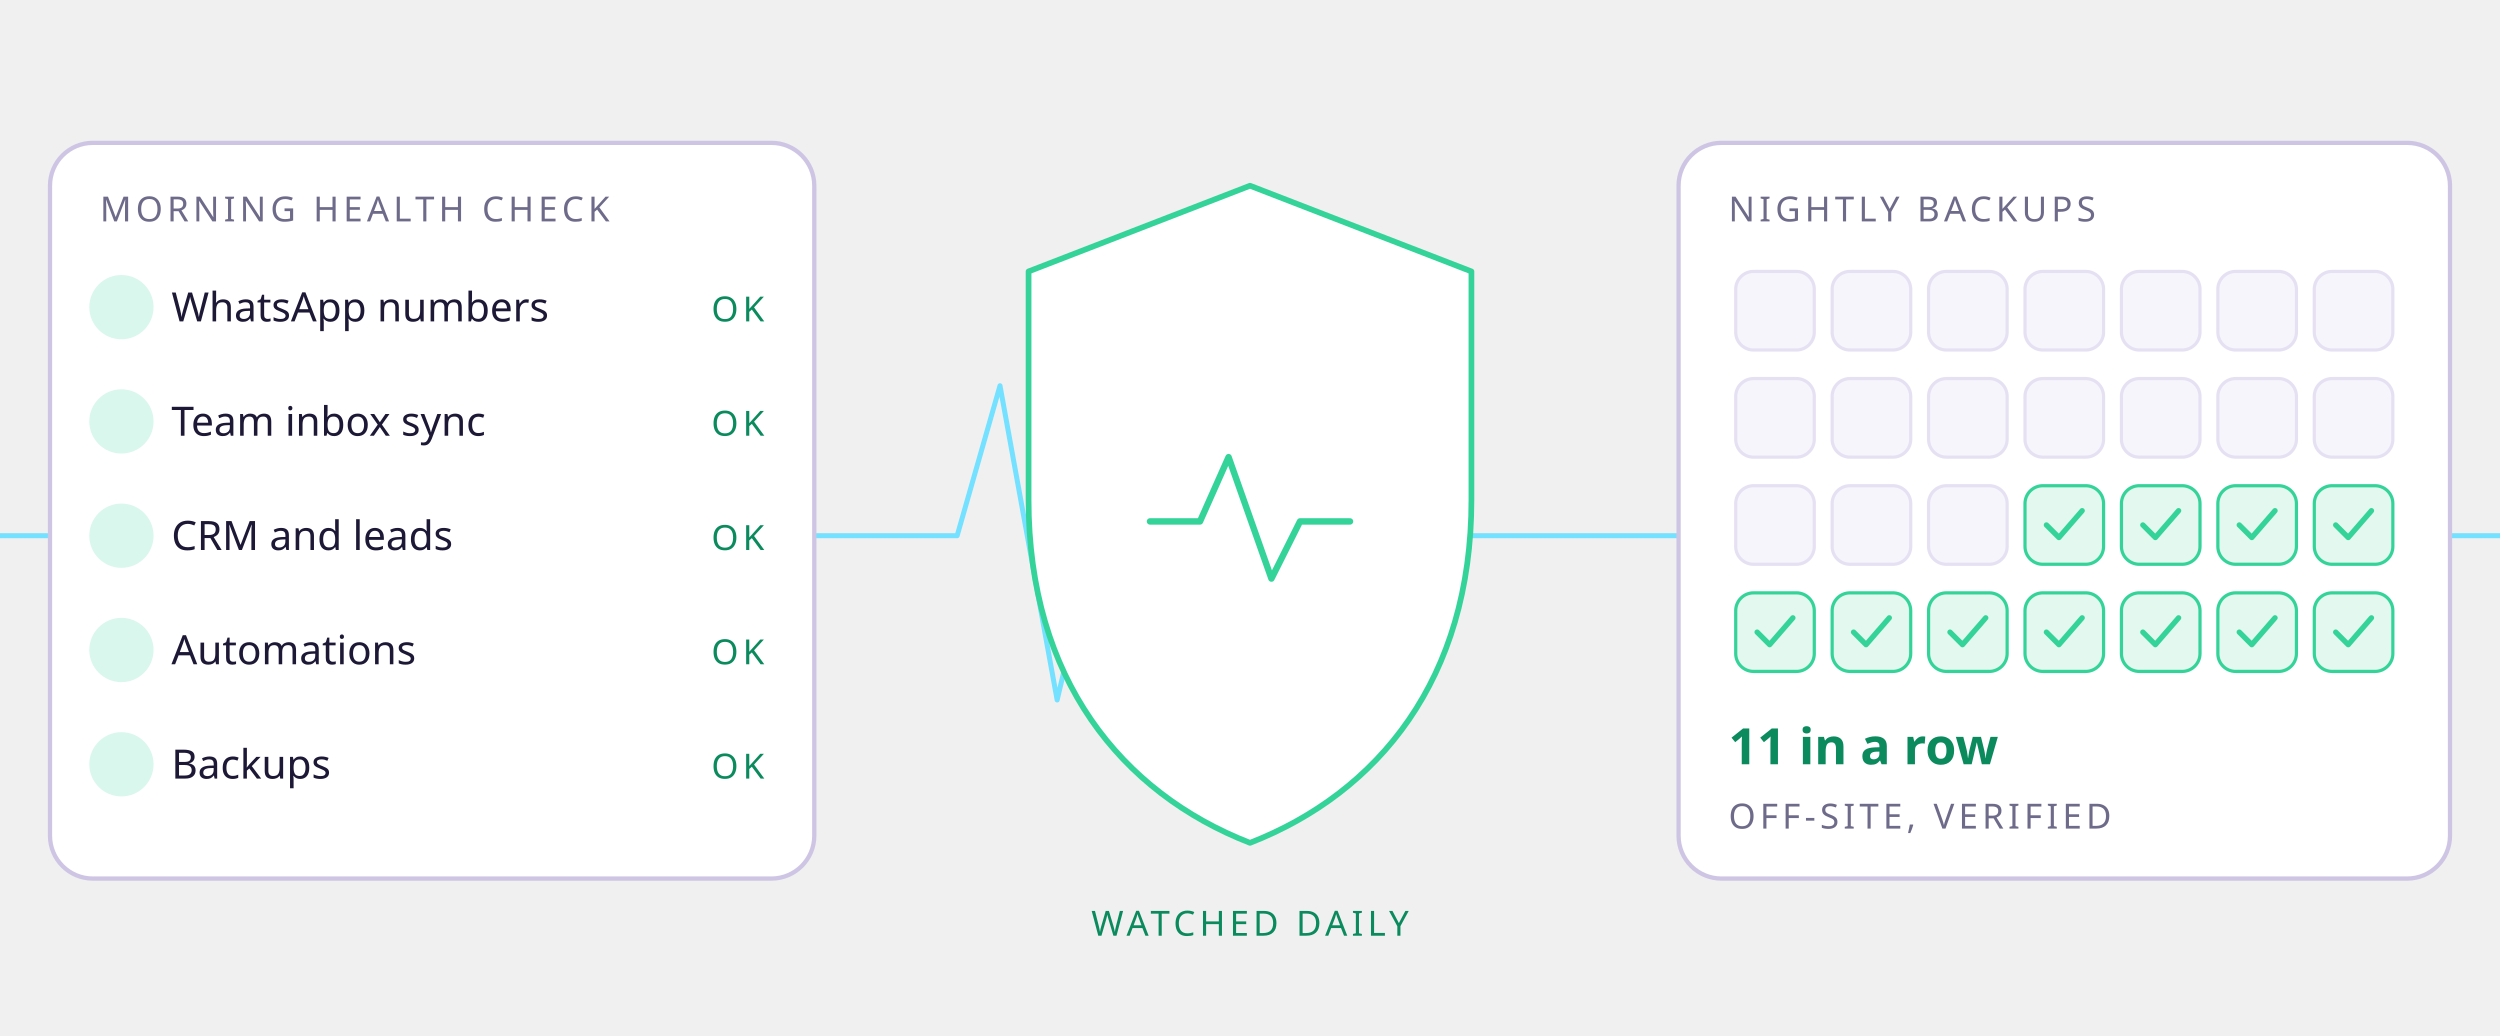
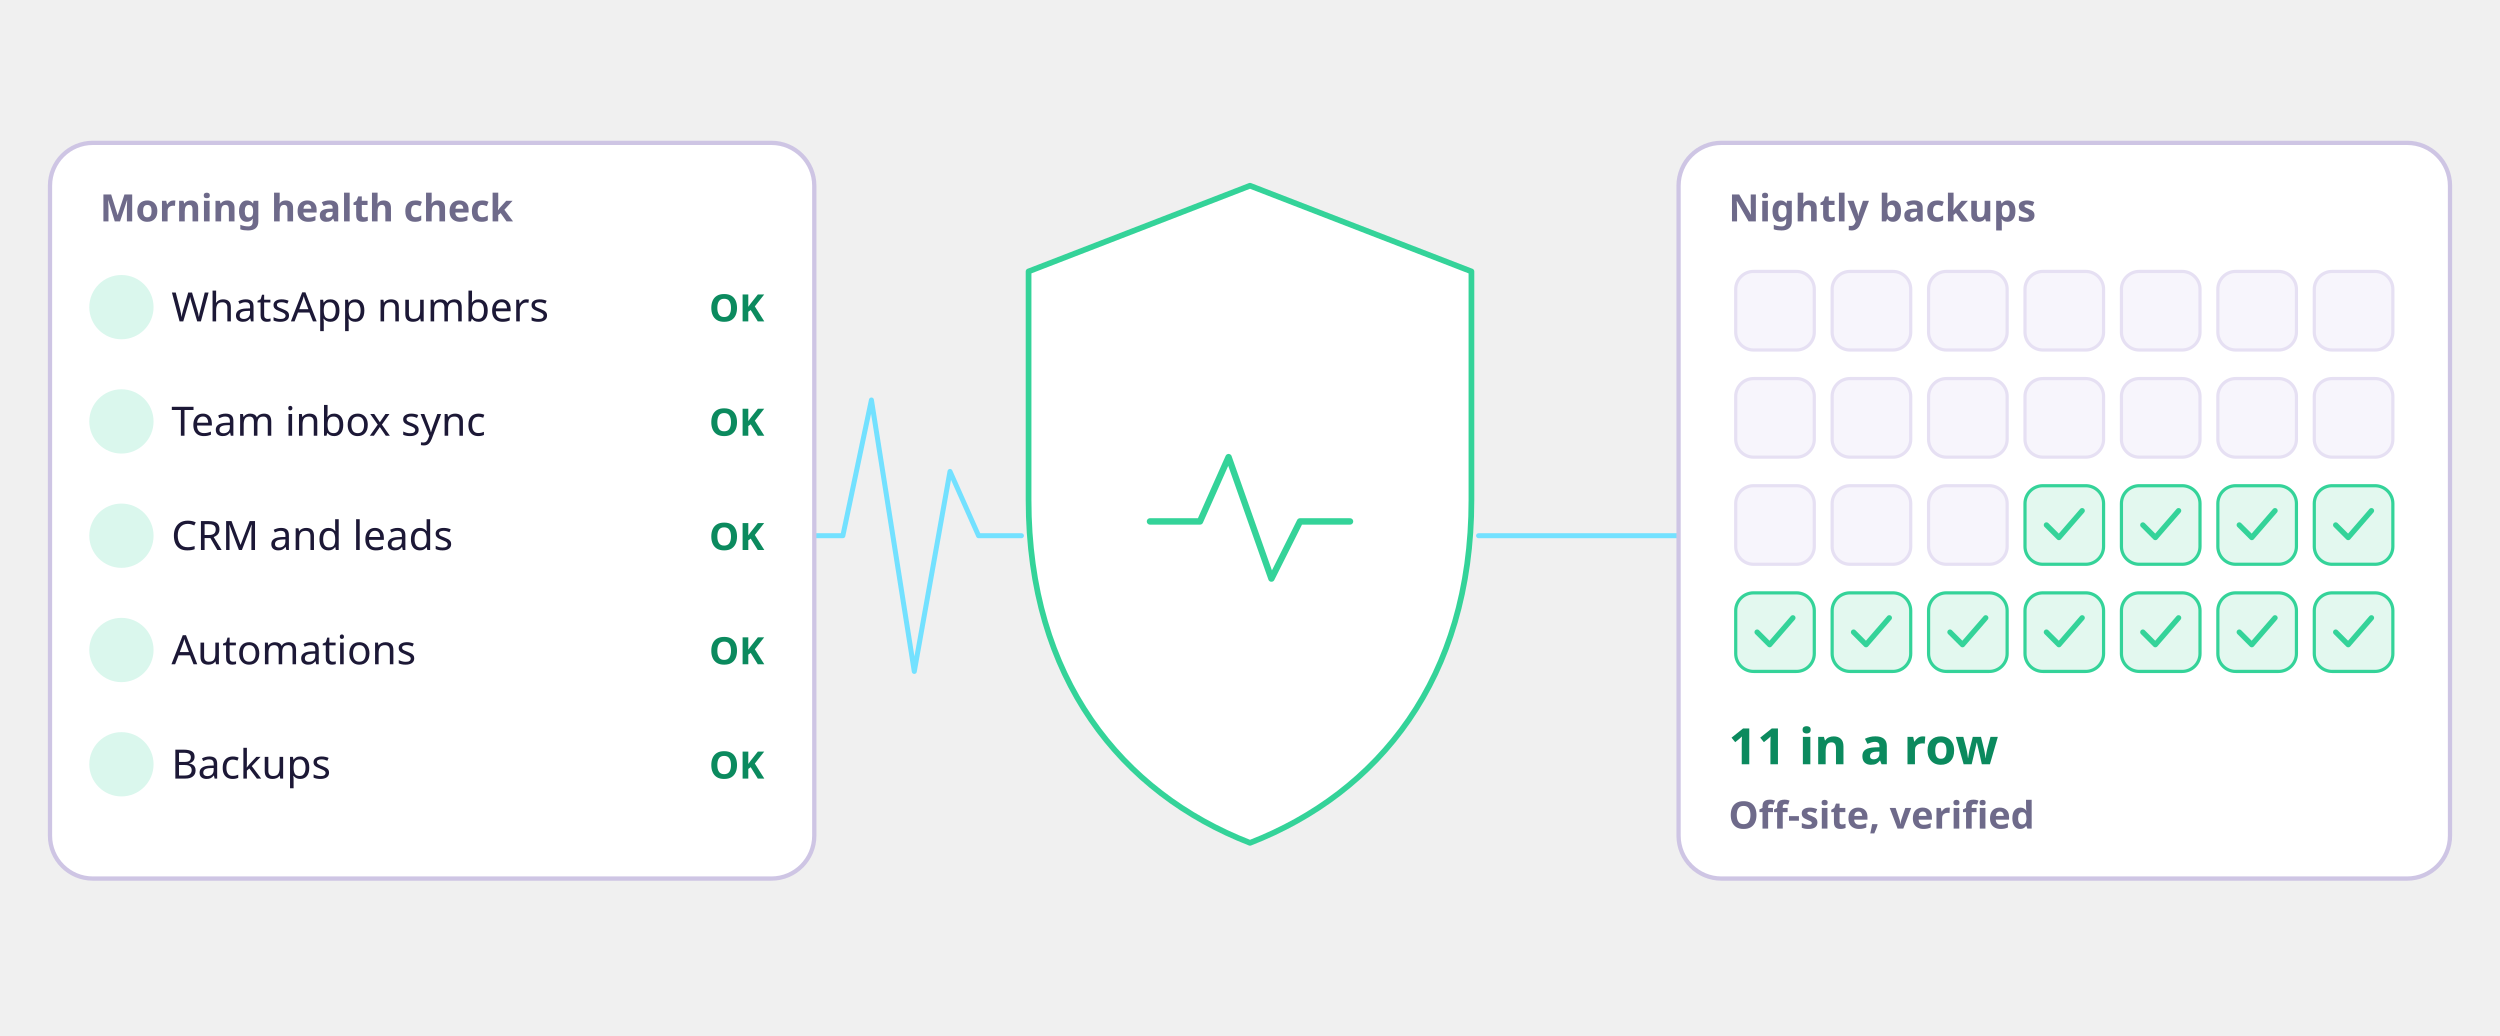
<svg xmlns="http://www.w3.org/2000/svg" viewBox="0 0 700 290" role="img" fill="none">
  <defs />
-   <path d="M0 150 H250 L268 150 L280 108 L296 196 L312 128 L324 150 H700" stroke="#73E1FF" stroke-width="1.4" fill="none" stroke-linecap="round" stroke-linejoin="round" />
+   <path d="M228 150 H236 L244 112 L256 188 L266 132 L274 150 H286" stroke="#73E1FF" stroke-width="1.4" fill="none" stroke-linecap="round" stroke-linejoin="round" />
+   <path d="M414 150 H470" stroke="#73E1FF" stroke-width="1.4" fill="none" stroke-linecap="round" stroke-linejoin="round" />
  <path d="M350 52 L412 76 V140 C412 190 386 222 350 236 C314 222 288 190 288 140 V76 Z" stroke="#34D399" stroke-width="1.6" fill="#FFFFFF" stroke-linecap="round" stroke-linejoin="round" />
  <path d="M322 146 h14 l8 -18 l12 34 l8 -16 h14" stroke="#34D399" stroke-width="1.8" fill="none" stroke-linecap="round" stroke-linejoin="round" />
-   <text x="350" y="262" font-family="JetBrains Mono" font-size="9.72" font-weight="500" fill="#0B8A5E" text-anchor="middle" letter-spacing="1.2">WATCHED DAILY</text>
  <rect x="14" y="40" width="214" height="206" rx="12" fill="#FFFFFF" stroke="#CEC5E4" stroke-width="1.2" />
-   <text x="28" y="62" font-family="JetBrains Mono" font-size="9.72" font-weight="500" fill="#6E6A8A" text-anchor="start" letter-spacing="1.2">MORNING HEALTH CHECK</text>
+   <text x="28" y="62" font-family="DM Sans" font-size="10.58" font-weight="600" fill="#6E6A8A" text-anchor="start">Morning health check</text>
  <circle cx="34" cy="86" r="5" fill="#34D399" />
  <circle cx="34" cy="86" r="9" fill="#DAF7ED" />
  <text x="48" y="90" font-family="DM Sans" font-size="11.34" font-weight="500" fill="#1C1836" text-anchor="start">WhatsApp numbers</text>
-   <text x="214" y="90" font-family="JetBrains Mono" font-size="9.72" font-weight="500" fill="#0B8A5E" text-anchor="end" letter-spacing="1.2">OK</text>
+   <text x="214" y="90" font-family="DM Sans" font-size="10.58" font-weight="600" fill="#0B8A5E" text-anchor="end">OK</text>
  <circle cx="34" cy="118" r="5" fill="#34D399" />
  <circle cx="34" cy="118" r="9" fill="#DAF7ED" />
  <text x="48" y="122" font-family="DM Sans" font-size="11.34" font-weight="500" fill="#1C1836" text-anchor="start">Team inbox sync</text>
-   <text x="214" y="122" font-family="JetBrains Mono" font-size="9.72" font-weight="500" fill="#0B8A5E" text-anchor="end" letter-spacing="1.2">OK</text>
+   <text x="214" y="122" font-family="DM Sans" font-size="10.58" font-weight="600" fill="#0B8A5E" text-anchor="end">OK</text>
  <circle cx="34" cy="150" r="5" fill="#34D399" />
  <circle cx="34" cy="150" r="9" fill="#DAF7ED" />
  <text x="48" y="154" font-family="DM Sans" font-size="11.34" font-weight="500" fill="#1C1836" text-anchor="start">CRM and leads</text>
-   <text x="214" y="154" font-family="JetBrains Mono" font-size="9.72" font-weight="500" fill="#0B8A5E" text-anchor="end" letter-spacing="1.2">OK</text>
+   <text x="214" y="154" font-family="DM Sans" font-size="10.58" font-weight="600" fill="#0B8A5E" text-anchor="end">OK</text>
  <circle cx="34" cy="182" r="5" fill="#34D399" />
  <circle cx="34" cy="182" r="9" fill="#DAF7ED" />
  <text x="48" y="186" font-family="DM Sans" font-size="11.34" font-weight="500" fill="#1C1836" text-anchor="start">Automations</text>
-   <text x="214" y="186" font-family="JetBrains Mono" font-size="9.72" font-weight="500" fill="#0B8A5E" text-anchor="end" letter-spacing="1.2">OK</text>
+   <text x="214" y="186" font-family="DM Sans" font-size="10.58" font-weight="600" fill="#0B8A5E" text-anchor="end">OK</text>
  <circle cx="34" cy="214" r="5" fill="#34D399" />
  <circle cx="34" cy="214" r="9" fill="#DAF7ED" />
  <text x="48" y="218" font-family="DM Sans" font-size="11.34" font-weight="500" fill="#1C1836" text-anchor="start">Backups</text>
-   <text x="214" y="218" font-family="JetBrains Mono" font-size="9.72" font-weight="500" fill="#0B8A5E" text-anchor="end" letter-spacing="1.2">OK</text>
+   <text x="214" y="218" font-family="DM Sans" font-size="10.58" font-weight="600" fill="#0B8A5E" text-anchor="end">OK</text>
  <rect x="470" y="40" width="216" height="206" rx="12" fill="#FFFFFF" stroke="#CEC5E4" stroke-width="1.2" />
-   <text x="484" y="62" font-family="JetBrains Mono" font-size="9.72" font-weight="500" fill="#6E6A8A" text-anchor="start" letter-spacing="1.2">NIGHTLY BACKUPS</text>
+   <text x="484" y="62" font-family="DM Sans" font-size="10.58" font-weight="600" fill="#6E6A8A" text-anchor="start">Nightly backups</text>
  <rect x="486" y="76" width="22" height="22" rx="5" fill="#F7F5FC" stroke="#E6E0F3" stroke-width="0.9" />
  <rect x="513" y="76" width="22" height="22" rx="5" fill="#F7F5FC" stroke="#E6E0F3" stroke-width="0.9" />
  <rect x="540" y="76" width="22" height="22" rx="5" fill="#F7F5FC" stroke="#E6E0F3" stroke-width="0.9" />
  <rect x="567" y="76" width="22" height="22" rx="5" fill="#F7F5FC" stroke="#E6E0F3" stroke-width="0.9" />
  <rect x="594" y="76" width="22" height="22" rx="5" fill="#F7F5FC" stroke="#E6E0F3" stroke-width="0.9" />
  <rect x="621" y="76" width="22" height="22" rx="5" fill="#F7F5FC" stroke="#E6E0F3" stroke-width="0.9" />
  <rect x="648" y="76" width="22" height="22" rx="5" fill="#F7F5FC" stroke="#E6E0F3" stroke-width="0.9" />
  <rect x="486" y="106" width="22" height="22" rx="5" fill="#F7F5FC" stroke="#E6E0F3" stroke-width="0.9" />
  <rect x="513" y="106" width="22" height="22" rx="5" fill="#F7F5FC" stroke="#E6E0F3" stroke-width="0.9" />
  <rect x="540" y="106" width="22" height="22" rx="5" fill="#F7F5FC" stroke="#E6E0F3" stroke-width="0.9" />
  <rect x="567" y="106" width="22" height="22" rx="5" fill="#F7F5FC" stroke="#E6E0F3" stroke-width="0.9" />
  <rect x="594" y="106" width="22" height="22" rx="5" fill="#F7F5FC" stroke="#E6E0F3" stroke-width="0.9" />
  <rect x="621" y="106" width="22" height="22" rx="5" fill="#F7F5FC" stroke="#E6E0F3" stroke-width="0.9" />
  <rect x="648" y="106" width="22" height="22" rx="5" fill="#F7F5FC" stroke="#E6E0F3" stroke-width="0.9" />
  <rect x="486" y="136" width="22" height="22" rx="5" fill="#F7F5FC" stroke="#E6E0F3" stroke-width="0.9" />
  <rect x="513" y="136" width="22" height="22" rx="5" fill="#F7F5FC" stroke="#E6E0F3" stroke-width="0.9" />
  <rect x="540" y="136" width="22" height="22" rx="5" fill="#F7F5FC" stroke="#E6E0F3" stroke-width="0.9" />
  <rect x="567" y="136" width="22" height="22" rx="5" fill="#E3F8EF" stroke="#34D399" stroke-width="0.9" />
  <path d="M573 147.0 l3.5 3.5 l6.5 -7.5" stroke="#34D399" stroke-width="1.5" fill="none" stroke-linecap="round" stroke-linejoin="round" />
  <rect x="594" y="136" width="22" height="22" rx="5" fill="#E3F8EF" stroke="#34D399" stroke-width="0.9" />
  <path d="M600 147.0 l3.5 3.5 l6.5 -7.5" stroke="#34D399" stroke-width="1.5" fill="none" stroke-linecap="round" stroke-linejoin="round" />
  <rect x="621" y="136" width="22" height="22" rx="5" fill="#E3F8EF" stroke="#34D399" stroke-width="0.9" />
  <path d="M627 147.0 l3.5 3.5 l6.5 -7.5" stroke="#34D399" stroke-width="1.5" fill="none" stroke-linecap="round" stroke-linejoin="round" />
  <rect x="648" y="136" width="22" height="22" rx="5" fill="#E3F8EF" stroke="#34D399" stroke-width="0.9" />
  <path d="M654 147.0 l3.5 3.5 l6.5 -7.5" stroke="#34D399" stroke-width="1.5" fill="none" stroke-linecap="round" stroke-linejoin="round" />
  <rect x="486" y="166" width="22" height="22" rx="5" fill="#E3F8EF" stroke="#34D399" stroke-width="0.9" />
  <path d="M492 177.0 l3.5 3.5 l6.5 -7.5" stroke="#34D399" stroke-width="1.5" fill="none" stroke-linecap="round" stroke-linejoin="round" />
  <rect x="513" y="166" width="22" height="22" rx="5" fill="#E3F8EF" stroke="#34D399" stroke-width="0.9" />
  <path d="M519 177.0 l3.5 3.5 l6.5 -7.5" stroke="#34D399" stroke-width="1.5" fill="none" stroke-linecap="round" stroke-linejoin="round" />
  <rect x="540" y="166" width="22" height="22" rx="5" fill="#E3F8EF" stroke="#34D399" stroke-width="0.9" />
  <path d="M546 177.0 l3.5 3.5 l6.5 -7.5" stroke="#34D399" stroke-width="1.5" fill="none" stroke-linecap="round" stroke-linejoin="round" />
  <rect x="567" y="166" width="22" height="22" rx="5" fill="#E3F8EF" stroke="#34D399" stroke-width="0.9" />
  <path d="M573 177.0 l3.5 3.5 l6.5 -7.5" stroke="#34D399" stroke-width="1.5" fill="none" stroke-linecap="round" stroke-linejoin="round" />
  <rect x="594" y="166" width="22" height="22" rx="5" fill="#E3F8EF" stroke="#34D399" stroke-width="0.9" />
  <path d="M600 177.0 l3.5 3.5 l6.5 -7.5" stroke="#34D399" stroke-width="1.5" fill="none" stroke-linecap="round" stroke-linejoin="round" />
  <rect x="621" y="166" width="22" height="22" rx="5" fill="#E3F8EF" stroke="#34D399" stroke-width="0.9" />
  <path d="M627 177.0 l3.5 3.5 l6.5 -7.5" stroke="#34D399" stroke-width="1.5" fill="none" stroke-linecap="round" stroke-linejoin="round" />
  <rect x="648" y="166" width="22" height="22" rx="5" fill="#E3F8EF" stroke="#34D399" stroke-width="0.9" />
  <path d="M654 177.0 l3.5 3.5 l6.5 -7.5" stroke="#34D399" stroke-width="1.5" fill="none" stroke-linecap="round" stroke-linejoin="round" />
  <text x="484" y="214" font-family="Oxanium, DM Sans" font-size="14.04" font-weight="800" fill="#0B8A5E" text-anchor="start">11 in a row</text>
-   <text x="484" y="232" font-family="JetBrains Mono" font-size="9.72" font-weight="500" fill="#6E6A8A" text-anchor="start" letter-spacing="1.2">OFF-SITE, VERIFIED</text>
+   <text x="484" y="232" font-family="DM Sans" font-size="10.58" font-weight="600" fill="#6E6A8A" text-anchor="start">Off-site, verified</text>
</svg>
